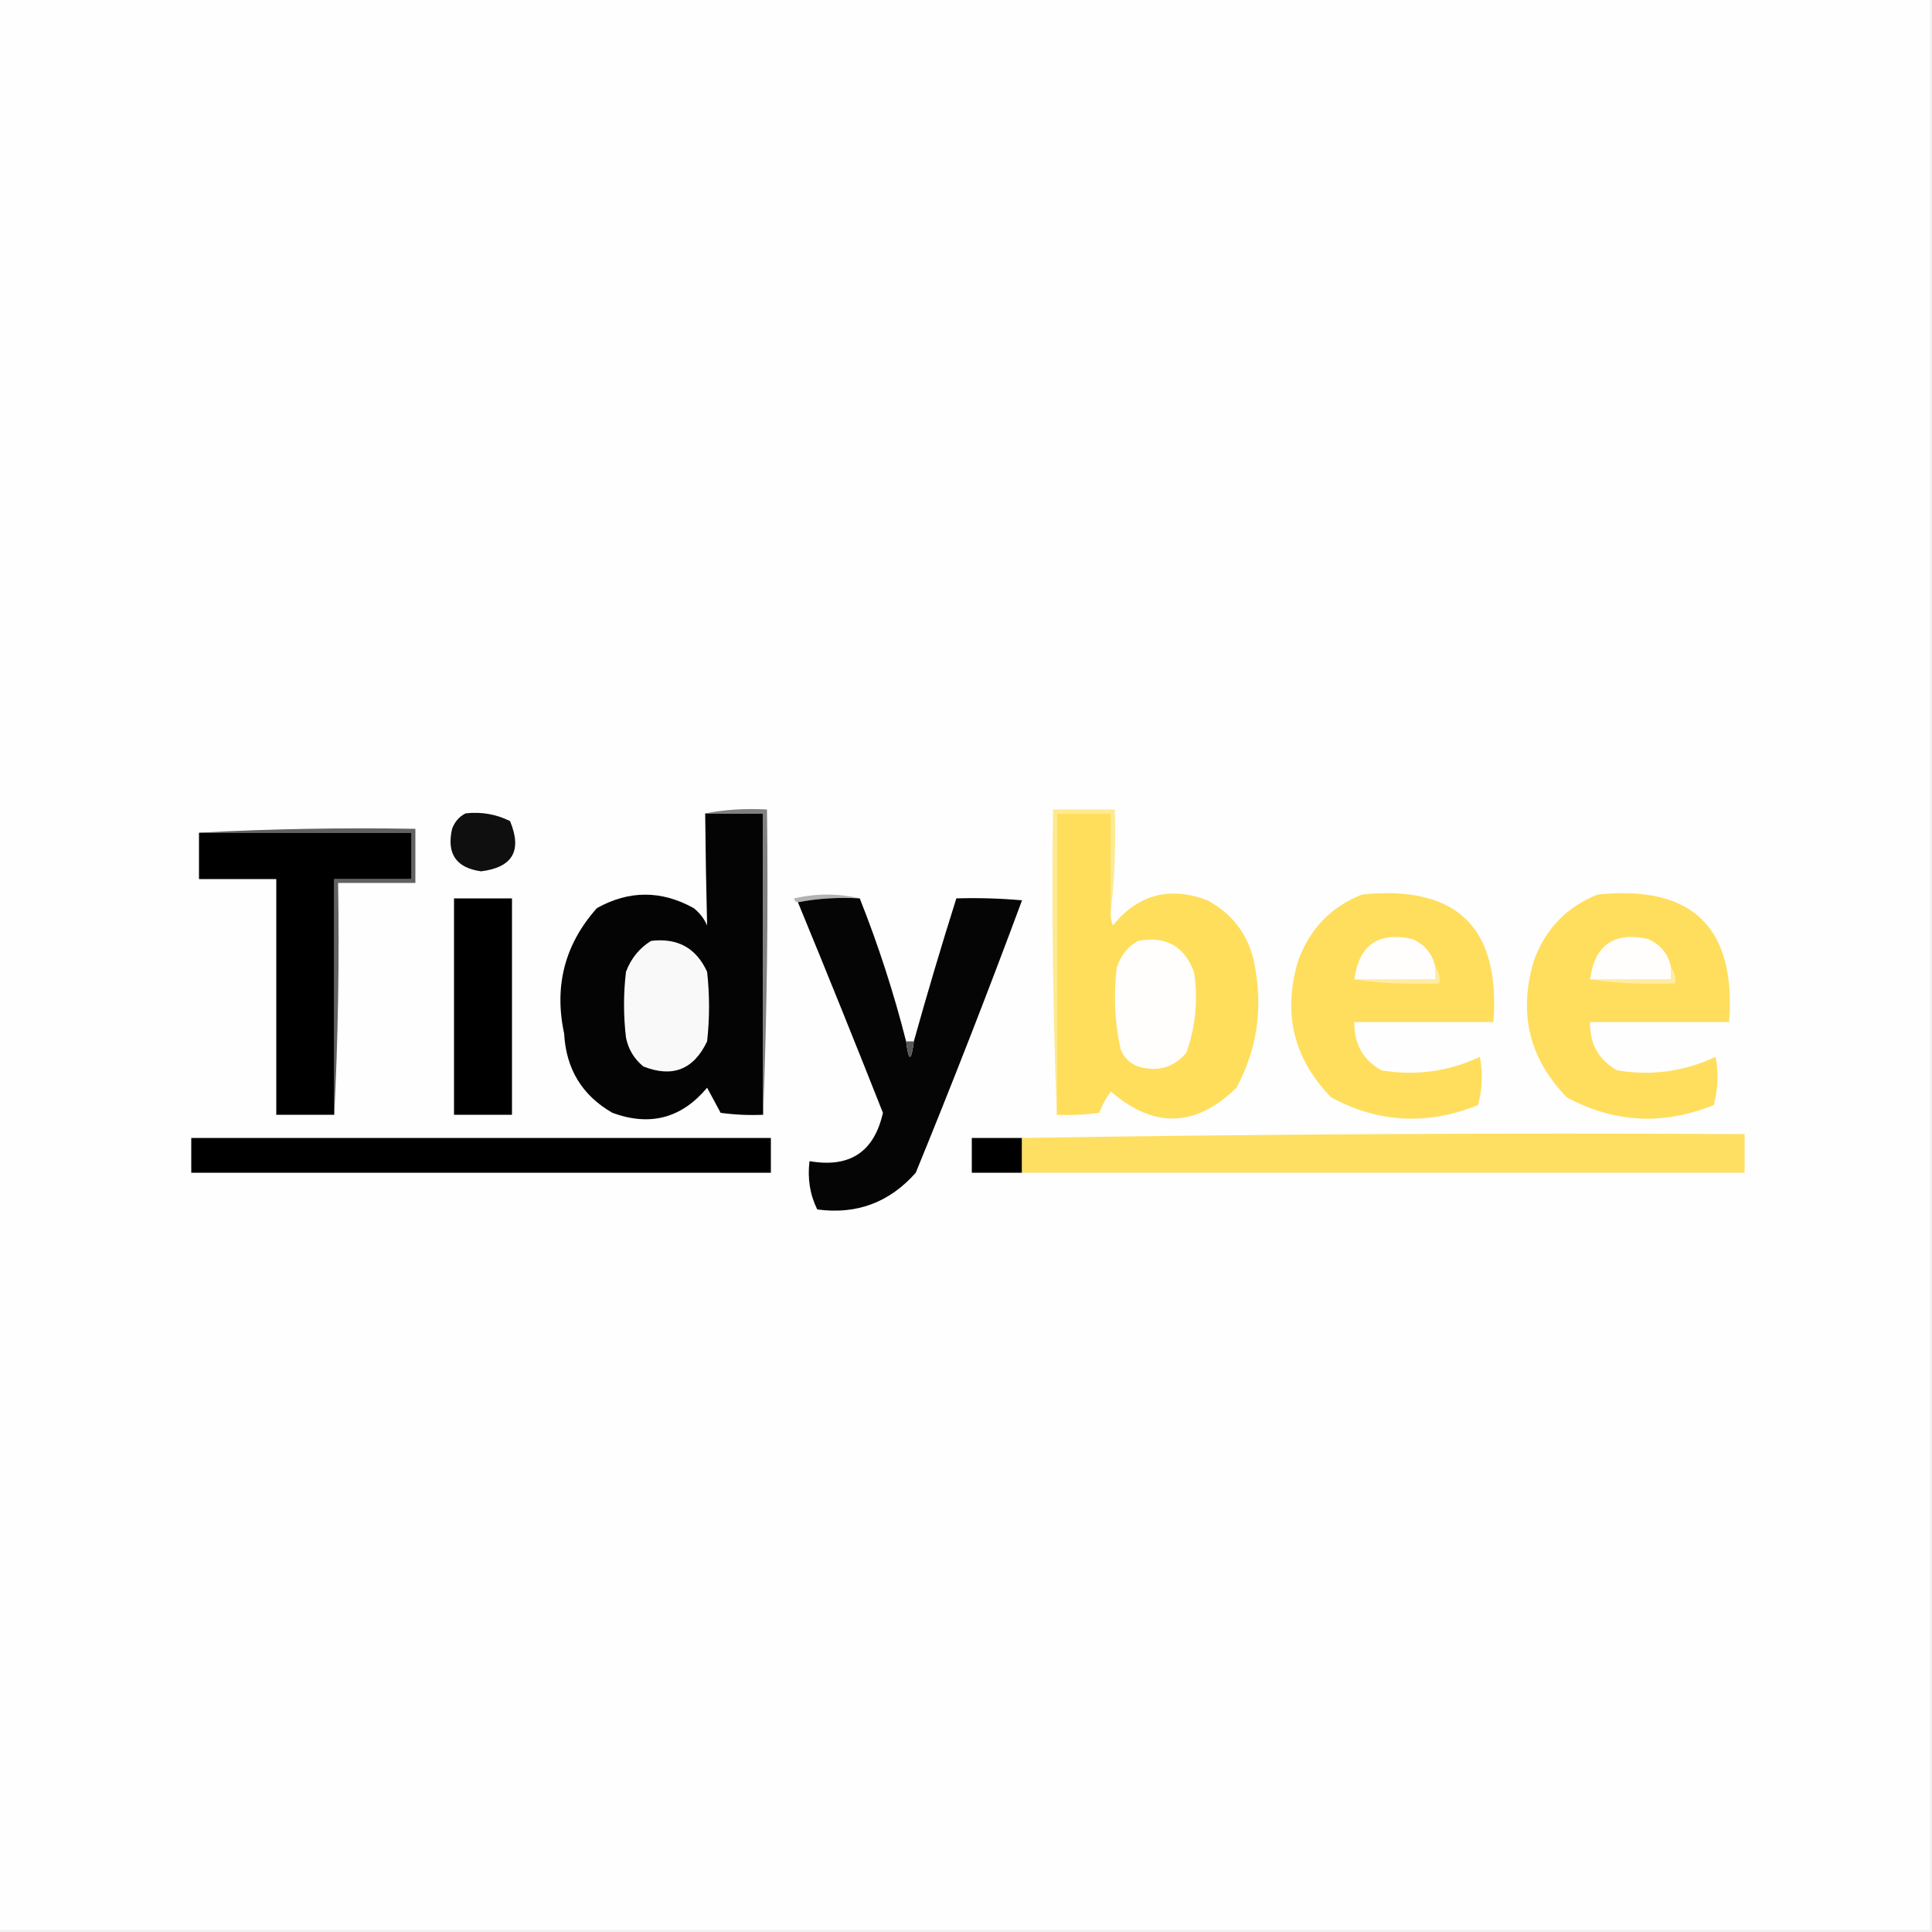
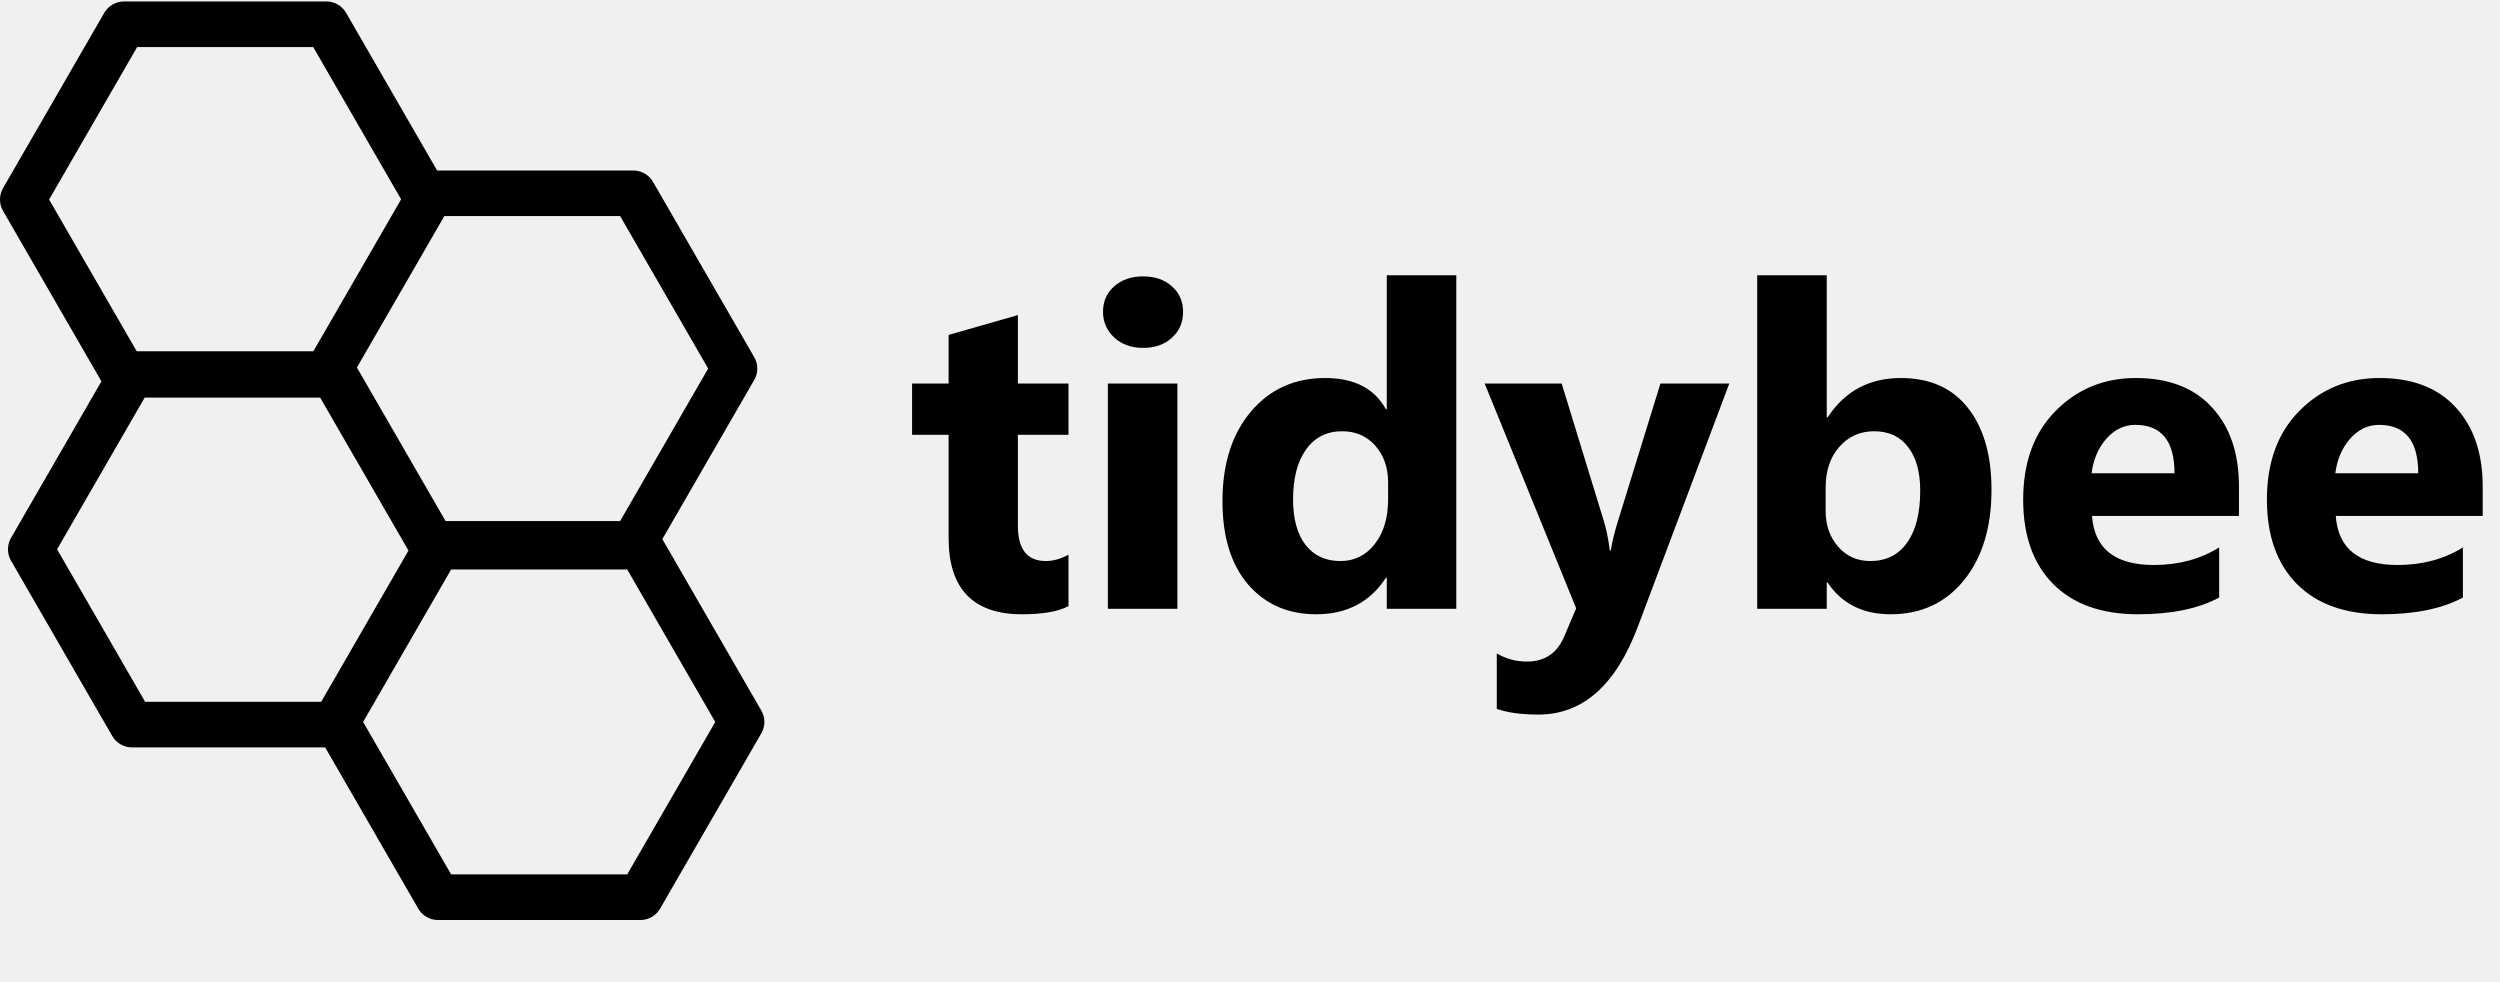
- <svg xmlns="http://www.w3.org/2000/svg" version="1.1" width="500px" height="500px" style="shape-rendering:geometricPrecision; text-rendering:geometricPrecision; image-rendering:optimizeQuality; fill-rule:evenodd; clip-rule:evenodd">
-   <g>
-     <path style="opacity:1" fill="#fefefe" d="M -0.5,-0.5 C 166.167,-0.5 332.833,-0.5 499.5,-0.5C 499.5,166.167 499.5,332.833 499.5,499.5C 332.833,499.5 166.167,499.5 -0.5,499.5C -0.5,332.833 -0.5,166.167 -0.5,-0.5 Z" />
+ <svg xmlns="http://www.w3.org/2000/svg" width="726" height="285" viewBox="0 0 726 285" fill="none">
+   <g clip-path="url(#clip0_38_2)">
+     <path d="M185.965 260.552H127.192L97.805 209.653L127.192 158.754H185.965L215.352 209.653L185.965 260.552ZM94.778 108.845H36.005L6.618 57.946L36.005 7.046H94.778L124.165 57.946L94.778 108.845ZM97.096 210.417H38.322L8.936 159.518L38.322 108.619H97.096L126.482 159.518L97.096 210.417ZM183.909 157.929L125.136 157.929L95.749 107.03L125.136 56.131H183.909L213.296 107.03L183.909 157.929Z" stroke="black" stroke-width="13.237" stroke-miterlimit="9.4" stroke-linejoin="round" />
+     <path d="M310.288 176.021C307.307 177.597 302.814 178.385 296.809 178.385C282.585 178.385 275.473 170.996 275.473 156.218V126.258H264.869V111.374H275.473V97.256L295.595 91.507V111.374H310.288V126.258H295.595V152.705C295.595 159.519 298.3 162.926 303.708 162.926C305.838 162.926 308.031 162.308 310.288 161.073V176.021ZM331.944 101.025C328.537 101.025 325.747 100.024 323.575 98.023C321.403 95.979 320.317 93.487 320.317 90.549C320.317 87.525 321.403 85.055 323.575 83.139C325.747 81.222 328.537 80.264 331.944 80.264C335.393 80.264 338.183 81.222 340.312 83.139C342.484 85.055 343.57 87.525 343.57 90.549C343.57 93.615 342.484 96.128 340.312 98.087C338.183 100.046 335.393 101.025 331.944 101.025ZM341.909 176.788H321.723V111.374H341.909V176.788ZM422.91 176.788H402.723V167.781H402.468C397.869 174.85 391.118 178.385 382.218 178.385C374.041 178.385 367.461 175.51 362.479 169.761C357.496 163.969 355.005 155.899 355.005 145.55C355.005 134.733 357.751 126.066 363.245 119.551C368.739 113.035 375.936 109.777 384.837 109.777C393.269 109.777 399.146 112.801 402.468 118.848H402.723V79.945H422.91V176.788ZM403.107 144.975V140.056C403.107 135.798 401.872 132.263 399.402 129.452C396.932 126.641 393.716 125.236 389.756 125.236C385.284 125.236 381.792 127.003 379.279 130.538C376.767 134.03 375.51 138.843 375.51 144.975C375.51 150.724 376.724 155.153 379.151 158.262C381.579 161.371 384.943 162.926 389.245 162.926C393.333 162.926 396.655 161.286 399.21 158.007C401.808 154.728 403.107 150.384 403.107 144.975ZM502.186 111.374L475.611 182.026C469.223 199.018 459.599 207.514 446.737 207.514C441.84 207.514 437.815 206.961 434.664 205.853V189.756C437.347 191.331 440.264 192.119 443.416 192.119C448.611 192.119 452.231 189.67 454.275 184.773L457.725 176.66L431.15 111.374H453.509L465.71 151.172C466.476 153.642 467.073 156.559 467.499 159.923H467.754C468.137 157.453 468.84 154.579 469.862 151.299L482.191 111.374H502.186ZM530.74 169.186H530.485V176.788H510.299V79.945H530.485V121.211H530.74C535.723 113.588 542.814 109.777 552.013 109.777C560.445 109.777 566.94 112.673 571.496 118.465C576.053 124.256 578.332 132.178 578.332 142.228C578.332 153.131 575.67 161.882 570.347 168.483C565.023 175.084 557.911 178.385 549.01 178.385C540.961 178.385 534.871 175.318 530.74 169.186ZM530.166 141.589V148.297C530.166 152.513 531.379 156.005 533.807 158.773C536.234 161.542 539.343 162.926 543.133 162.926C547.733 162.926 551.289 161.158 553.801 157.623C556.357 154.046 557.634 149 557.634 142.484C557.634 137.075 556.463 132.859 554.121 129.835C551.821 126.769 548.521 125.236 544.219 125.236C540.174 125.236 536.809 126.748 534.126 129.771C531.486 132.795 530.166 136.734 530.166 141.589ZM650.197 149.83H607.525C608.207 159.327 614.19 164.075 625.476 164.075C632.673 164.075 638.997 162.372 644.448 158.965V173.53C638.401 176.766 630.543 178.385 620.876 178.385C610.315 178.385 602.117 175.468 596.282 169.633C590.448 163.756 587.53 155.579 587.53 145.103C587.53 134.243 590.682 125.641 596.985 119.295C603.288 112.95 611.039 109.777 620.237 109.777C629.777 109.777 637.144 112.609 642.34 118.273C647.578 123.937 650.197 131.624 650.197 141.334V149.83ZM631.48 137.437C631.48 128.068 627.69 123.383 620.11 123.383C616.873 123.383 614.062 124.725 611.677 127.408C609.335 130.091 607.908 133.434 607.397 137.437H631.48ZM720.977 149.83H678.305C678.986 159.327 684.97 164.075 696.255 164.075C703.453 164.075 709.777 162.372 715.228 158.965V173.53C709.181 176.766 701.323 178.385 691.656 178.385C681.094 178.385 672.896 175.468 667.062 169.633C661.228 163.756 658.31 155.579 658.31 145.103C658.31 134.243 661.462 125.641 667.765 119.295C674.068 112.95 681.818 109.777 691.017 109.777C700.557 109.777 707.924 112.609 713.12 118.273C718.358 123.937 720.977 131.624 720.977 141.334V149.83ZM702.26 137.437C702.26 128.068 698.47 123.383 690.889 123.383C687.653 123.383 684.842 124.725 682.457 127.408C680.115 130.091 678.688 133.434 678.177 137.437H702.26Z" fill="black" />
  </g>
-   <g>
-     <path style="opacity:1" fill="#0f0f0f" d="M 120.5,210.5 C 124.584,210.043 128.417,210.71 132,212.5C 135.175,220.152 132.675,224.486 124.5,225.5C 118.041,224.592 115.541,220.926 117,214.5C 117.69,212.65 118.856,211.316 120.5,210.5 Z" />
-   </g>
-   <g>
-     <path style="opacity:1" fill="#040404" d="M 182.5,210.5 C 187.5,210.5 192.5,210.5 197.5,210.5C 197.5,236.5 197.5,262.5 197.5,288.5C 193.818,288.665 190.152,288.499 186.5,288C 185.33,285.815 184.164,283.649 183,281.5C 176.389,289.408 168.222,291.575 158.5,288C 150.663,283.507 146.496,276.673 146,267.5C 143.348,255.14 146.181,244.307 154.5,235C 162.806,230.385 171.139,230.385 179.5,235C 181.049,236.214 182.215,237.714 183,239.5C 182.756,229.856 182.589,220.189 182.5,210.5 Z" />
-   </g>
-   <g>
-     <path style="opacity:1" fill="#808080" d="M 182.5,210.5 C 187.64,209.512 192.974,209.179 198.5,209.5C 198.831,236.005 198.498,262.339 197.5,288.5C 197.5,262.5 197.5,236.5 197.5,210.5C 192.5,210.5 187.5,210.5 182.5,210.5 Z" />
-   </g>
-   <g>
-     <path style="opacity:1" fill="#ffe991" d="M 287.5,235.5 C 287.5,227.167 287.5,218.833 287.5,210.5C 282.833,210.5 278.167,210.5 273.5,210.5C 273.5,236.5 273.5,262.5 273.5,288.5C 272.502,262.339 272.169,236.005 272.5,209.5C 277.833,209.5 283.167,209.5 288.5,209.5C 288.826,218.349 288.493,227.016 287.5,235.5 Z" />
-   </g>
-   <g>
-     <path style="opacity:1" fill="#ffde5b" d="M 287.5,235.5 C 287.343,236.873 287.51,238.207 288,239.5C 294.527,231.486 302.694,229.319 312.5,233C 319.746,236.966 323.913,243.132 325,251.5C 326.716,262.091 325.049,272.091 320,281.5C 309.489,291.778 298.655,292.111 287.5,282.5C 286.218,284.179 285.218,286.013 284.5,288C 280.848,288.499 277.182,288.665 273.5,288.5C 273.5,262.5 273.5,236.5 273.5,210.5C 278.167,210.5 282.833,210.5 287.5,210.5C 287.5,218.833 287.5,227.167 287.5,235.5 Z" />
-   </g>
-   <g>
-     <path style="opacity:1" fill="#616161" d="M 51.5,215.5 C 69.993,214.503 88.659,214.17 107.5,214.5C 107.5,219.167 107.5,223.833 107.5,228.5C 100.833,228.5 94.167,228.5 87.5,228.5C 87.831,248.674 87.497,268.674 86.5,288.5C 86.5,268.167 86.5,247.833 86.5,227.5C 93.167,227.5 99.833,227.5 106.5,227.5C 106.5,223.5 106.5,219.5 106.5,215.5C 88.167,215.5 69.833,215.5 51.5,215.5 Z" />
-   </g>
-   <g>
-     <path style="opacity:1" fill="#000000" d="M 51.5,215.5 C 69.833,215.5 88.167,215.5 106.5,215.5C 106.5,219.5 106.5,223.5 106.5,227.5C 99.833,227.5 93.167,227.5 86.5,227.5C 86.5,247.833 86.5,268.167 86.5,288.5C 81.5,288.5 76.5,288.5 71.5,288.5C 71.5,268.167 71.5,247.833 71.5,227.5C 64.833,227.5 58.167,227.5 51.5,227.5C 51.5,223.5 51.5,219.5 51.5,215.5 Z" />
-   </g>
-   <g>
-     <path style="opacity:1" fill="#b2b2b2" d="M 222.5,232.5 C 216.974,232.179 211.64,232.512 206.5,233.5C 205.957,233.44 205.624,233.107 205.5,232.5C 211.32,231.184 216.987,231.184 222.5,232.5 Z" />
-   </g>
-   <g>
-     <path style="opacity:1" fill="#ffde5d" d="M 352.5,231.5 C 376.995,228.995 388.328,239.995 386.5,264.5C 374.5,264.5 362.5,264.5 350.5,264.5C 350.38,270.097 352.713,274.264 357.5,277C 366.434,278.48 374.934,277.313 383,273.5C 383.796,277.755 383.629,281.921 382.5,286C 369.419,291.269 356.752,290.603 344.5,284C 334.716,273.953 331.882,262.12 336,248.5C 339.045,240.29 344.545,234.623 352.5,231.5 Z" />
-   </g>
-   <g>
-     <path style="opacity:1" fill="#ffde5d" d="M 413.5,231.5 C 437.995,228.995 449.328,239.995 447.5,264.5C 435.5,264.5 423.5,264.5 411.5,264.5C 411.38,270.097 413.713,274.264 418.5,277C 427.434,278.48 435.934,277.313 444,273.5C 444.796,277.755 444.629,281.921 443.5,286C 430.419,291.269 417.752,290.603 405.5,284C 395.716,273.953 392.882,262.12 397,248.5C 400.045,240.29 405.545,234.623 413.5,231.5 Z" />
-   </g>
-   <g>
-     <path style="opacity:1" fill="#000000" d="M 117.5,232.5 C 122.5,232.5 127.5,232.5 132.5,232.5C 132.5,251.167 132.5,269.833 132.5,288.5C 127.5,288.5 122.5,288.5 117.5,288.5C 117.5,269.833 117.5,251.167 117.5,232.5 Z" />
-   </g>
-   <g>
-     <path style="opacity:1" fill="#050505" d="M 222.5,232.5 C 227.276,244.496 231.276,256.83 234.5,269.5C 235.167,274.833 235.833,274.833 236.5,269.5C 239.962,257.113 243.629,244.78 247.5,232.5C 253.176,232.334 258.843,232.501 264.5,233C 255.73,256.641 246.563,280.141 237,303.5C 230.187,311.215 221.687,314.382 211.5,313C 209.611,309.164 208.945,304.997 209.5,300.5C 219.89,302.314 226.224,298.148 228.5,288C 221.29,269.751 213.956,251.584 206.5,233.5C 211.64,232.512 216.974,232.179 222.5,232.5 Z" />
-   </g>
-   <g>
-     <path style="opacity:1" fill="#fffefc" d="M 371.5,250.5 C 371.5,251.5 371.5,252.5 371.5,253.5C 364.5,253.5 357.5,253.5 350.5,253.5C 351.678,244.576 356.678,241.076 365.5,243C 368.817,244.48 370.817,246.98 371.5,250.5 Z" />
-   </g>
-   <g>
-     <path style="opacity:1" fill="#fffefc" d="M 432.5,250.5 C 432.5,251.5 432.5,252.5 432.5,253.5C 425.5,253.5 418.5,253.5 411.5,253.5C 412.678,244.576 417.678,241.076 426.5,243C 429.817,244.48 431.817,246.98 432.5,250.5 Z" />
-   </g>
-   <g>
-     <path style="opacity:1" fill="#fffefc" d="M 294.5,243.5 C 301.617,242.14 306.451,244.807 309,251.5C 310.113,258.715 309.446,265.715 307,272.5C 303.692,276.327 299.526,277.494 294.5,276C 292.333,275.167 290.833,273.667 290,271.5C 288.494,264.567 288.161,257.567 289,250.5C 289.967,247.379 291.8,245.046 294.5,243.5 Z" />
-   </g>
-   <g>
-     <path style="opacity:1" fill="#f9f9f9" d="M 168.5,243.5 C 175.35,242.672 180.183,245.339 183,251.5C 183.667,257.5 183.667,263.5 183,269.5C 179.54,276.812 174.04,278.979 166.5,276C 164.106,274.048 162.606,271.548 162,268.5C 161.333,262.833 161.333,257.167 162,251.5C 163.305,248.039 165.471,245.372 168.5,243.5 Z" />
-   </g>
-   <g>
-     <path style="opacity:1" fill="#ffeca2" d="M 371.5,250.5 C 372.434,251.568 372.768,252.901 372.5,254.5C 364.981,254.825 357.648,254.492 350.5,253.5C 357.5,253.5 364.5,253.5 371.5,253.5C 371.5,252.5 371.5,251.5 371.5,250.5 Z" />
-   </g>
-   <g>
-     <path style="opacity:1" fill="#ffeca2" d="M 432.5,250.5 C 433.434,251.568 433.768,252.901 433.5,254.5C 425.981,254.825 418.648,254.492 411.5,253.5C 418.5,253.5 425.5,253.5 432.5,253.5C 432.5,252.5 432.5,251.5 432.5,250.5 Z" />
-   </g>
-   <g>
-     <path style="opacity:1" fill="#585858" d="M 234.5,269.5 C 235.167,269.5 235.833,269.5 236.5,269.5C 235.833,274.833 235.167,274.833 234.5,269.5 Z" />
-   </g>
-   <g>
-     <path style="opacity:1" fill="#000000" d="M 49.5,294.5 C 99.5,294.5 149.5,294.5 199.5,294.5C 199.5,297.5 199.5,300.5 199.5,303.5C 149.5,303.5 99.5,303.5 49.5,303.5C 49.5,300.5 49.5,297.5 49.5,294.5 Z" />
-   </g>
-   <g>
-     <path style="opacity:1" fill="#000000" d="M 264.5,294.5 C 264.5,297.5 264.5,300.5 264.5,303.5C 260.167,303.5 255.833,303.5 251.5,303.5C 251.5,300.5 251.5,297.5 251.5,294.5C 255.833,294.5 260.167,294.5 264.5,294.5 Z" />
-   </g>
-   <g>
-     <path style="opacity:1" fill="#ffdf61" d="M 264.5,303.5 C 264.5,300.5 264.5,297.5 264.5,294.5C 326.664,293.501 388.998,293.168 451.5,293.5C 451.5,296.833 451.5,300.167 451.5,303.5C 389.167,303.5 326.833,303.5 264.5,303.5 Z" />
-   </g>
+   <defs>
+     <clipPath id="clip0_38_2">
+       <rect width="725.25" height="284.788" fill="white" />
+     </clipPath>
+   </defs>
</svg>
